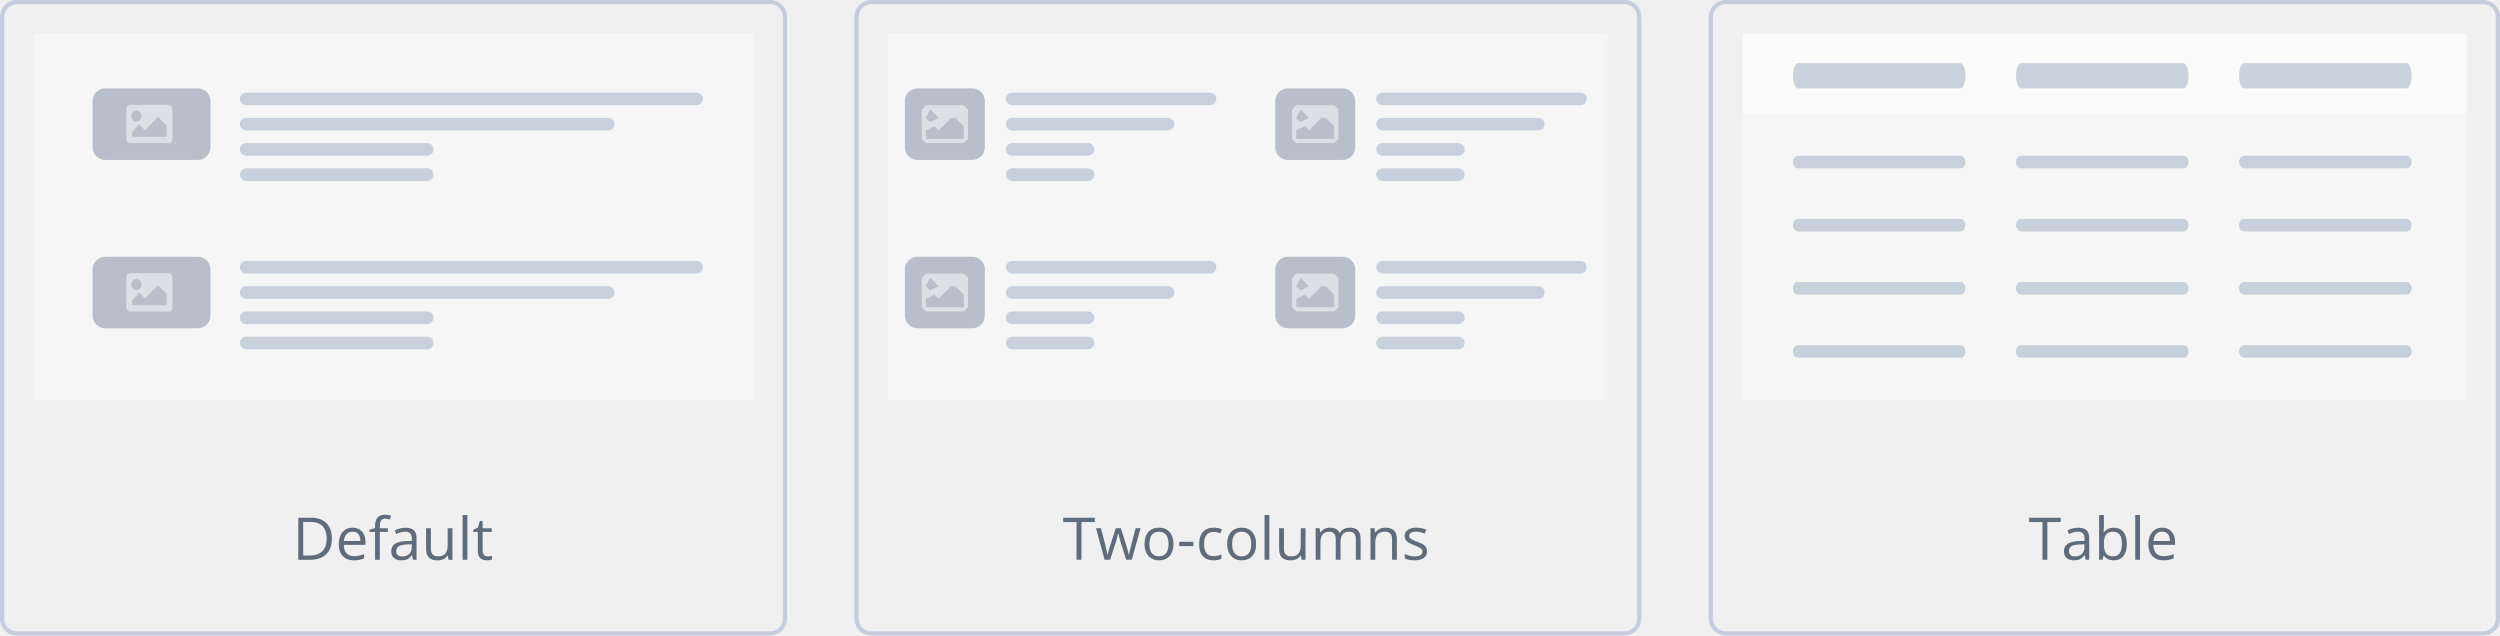
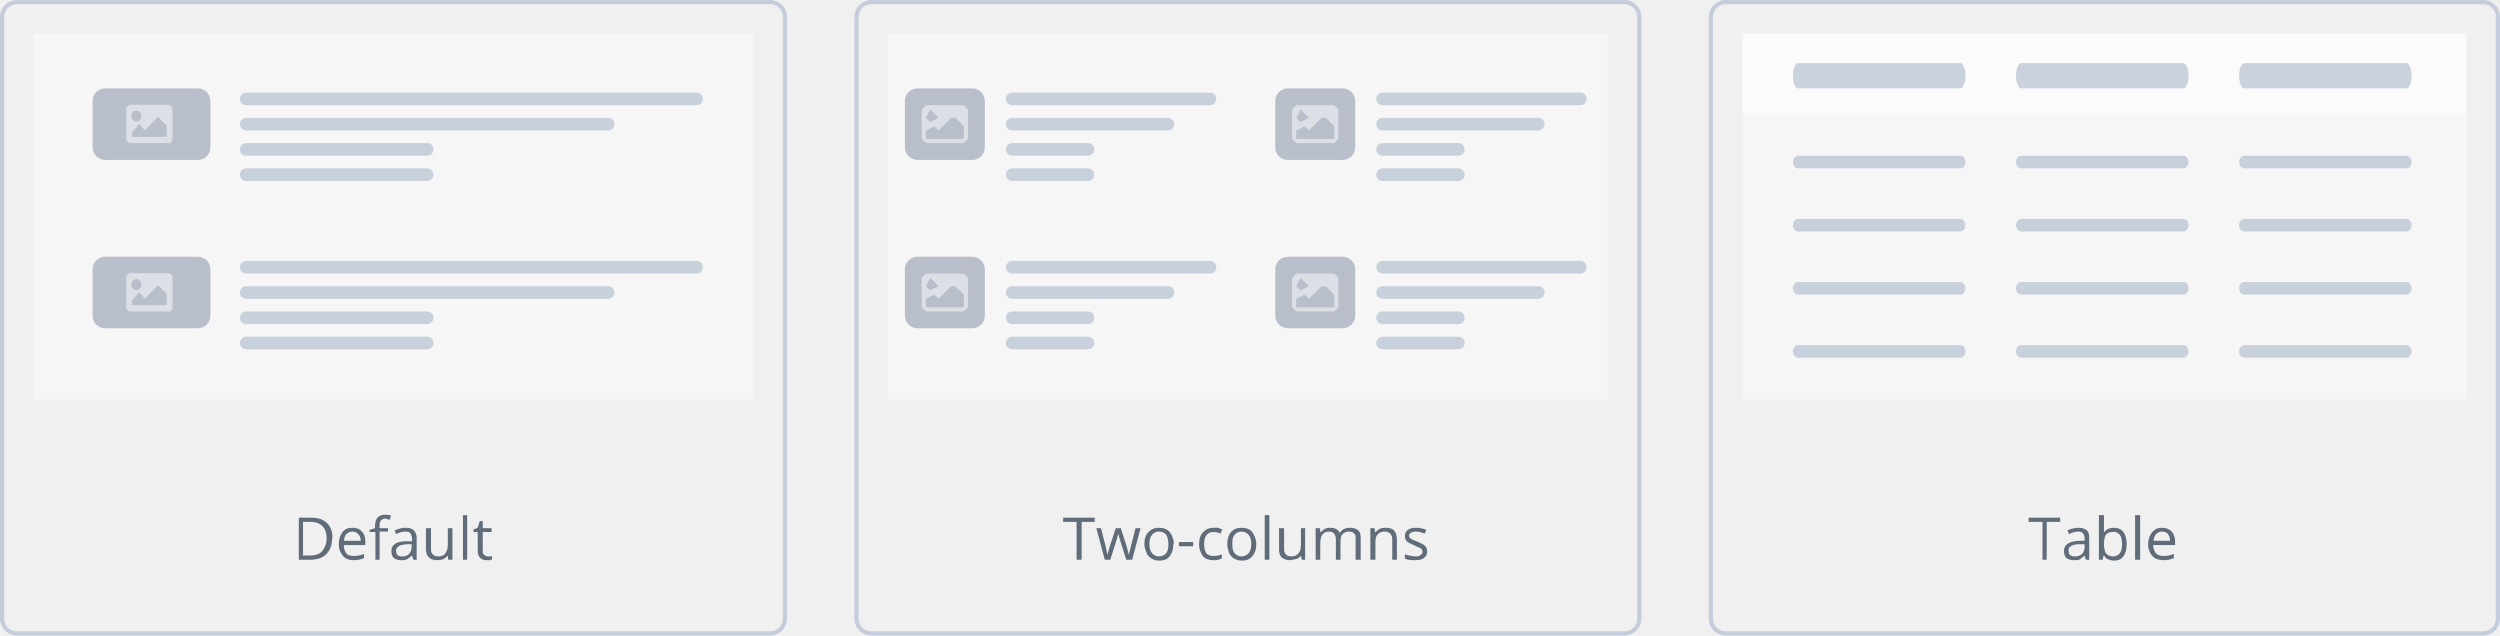
<svg xmlns="http://www.w3.org/2000/svg" xmlns:xlink="http://www.w3.org/1999/xlink" fill="none" viewBox="0 0 594 151">
+   <defs>
+     <path id="reuse-0" d="M0 0h171v87H0z" class="C" />
+   </defs>
  <style>.B{fill-opacity:.7}.C{fill:#fff}.D{fill:#b5c1d1}.E{fill:#9ea9b8}.F{opacity:.5}.G{fill-opacity:.4}.H{fill:#3c4b5d}.I{stroke:#c5ccdb}</style>
  <g clip-path="url(#A)">
-     <path d="M8 8H202V95H8V8Z" class="C G" />
+     <path d="M8 8h194v87H8V8Z" class="C G" />
    <path d="M47 21H25a3 3 0 0 0-3 3v11a3 3 0 0 0 3 3h22a3 3 0 0 0 3-3V24a3 3 0 0 0-3-3z" class="B E" />
-     <path d="M40 34h-9c-.5 0-1-.5-1-1.1V26c0-.6.5-1.1 1-1.1h9c.5 0 1 .5 1 1.1v7c0 .6-.5 1.1-1 1.1V34zm-7.6-7.7c-.7 0-1.2.6-1.2 1.3s.5 1.3 1.2 1.3 1.2-.6 1.2-1.3-.5-1.3-1.2-1.3zm-1 6.2h8.2v-2.6l-1.9-2a.2.2 0 0 0-.15-.068.2.2 0 0 0-.15.068l-3 3.1-1.1-1.3a.2.2 0 0 0-.2-.2.2.2 0 0 0-.2.2l-1.5 1.7v1.1z" class="C F" />
+     <path d="M40 34h-9c-.5 0-1-.5-1-1.1V26c0-.6.5-1.1 1-1.1h9c.5 0 1 .5 1 1.1v7c0 .6-.5 1.1-1 1.1V34zm-7.6-7.7c-.7 0-1.2.6-1.2 1.3s.5 1.3 1.2 1.3 1.2-.6 1.2-1.3-.5-1.3-1.2-1.3zm-1 6.2h8.2v-2.6l-1.9-2a.2.2 0 0 0-.2 0 .2.2 0 0 0-.1 0l-3 3.1-1.1-1.3a.2.2 0 0 0-.2-.2.2.2 0 0 0-.2.2l-1.5 1.7v1.1z" class="C F" />
    <g class="D B">
      <path d="M165.5 22h-107a1.5 1.5 0 1 0 0 3h107a1.5 1.5 0 1 0 0-3zm-21 6h-86a1.5 1.5 0 1 0 0 3h86a1.5 1.5 0 1 0 0-3z" />
      <use xlink:href="#C" />
      <path d="M101.5 40h-43a1.5 1.5 0 1 0 0 3h43a1.5 1.5 0 1 0 0-3z" />
    </g>
    <path d="M47 61H25a3 3 0 0 0-3 3v11a3 3 0 0 0 3 3h22a3 3 0 0 0 3-3V64a3 3 0 0 0-3-3z" class="B E" />
-     <path d="M40 74h-9c-.5 0-1-.5-1-1.1V66c0-.6.5-1.1 1-1.1h9c.5 0 1 .5 1 1.1v7c0 .6-.5 1.1-1 1.1V74zm-7.6-7.7c-.7 0-1.2.6-1.2 1.3s.5 1.3 1.2 1.3 1.2-.6 1.2-1.3-.5-1.3-1.2-1.3zm-1 6.2h8.2v-2.6l-1.9-2a.2.2 0 0 0-.15-.068.2.2 0 0 0-.15.068l-3 3.1-1.1-1.3a.2.2 0 0 0-.2-.2.2.2 0 0 0-.2.2l-1.5 1.7v1.1z" class="C F" />
-     <g class="D B">
-       <path d="M165.5 62h-107a1.5 1.5 0 1 0 0 3h107a1.5 1.5 0 1 0 0-3zm-21 6h-86a1.5 1.5 0 1 0 0 3h86a1.5 1.5 0 1 0 0-3zm-43 6h-43a1.5 1.5 0 1 0 0 3h43a1.5 1.5 0 1 0 0-3zm0 6h-43a1.5 1.5 0 1 0 0 3h43a1.5 1.5 0 1 0 0-3z" />
-     </g>
+     <path d="M40 74h-9c-.5 0-1-.5-1-1.1V66c0-.6.5-1.1 1-1.1h9c.5 0 1 .5 1 1.1v7c0 .6-.5 1.1-1 1.1V74zm-7.6-7.7c-.7 0-1.2.6-1.2 1.3s.5 1.3 1.2 1.3 1.2-.6 1.2-1.3-.5-1.3-1.2-1.3zm-1 6.2h8.2v-2.6l-1.9-2a.2.2 0 0 0-.2 0 .2.2 0 0 0-.1 0l-3 3.1-1.1-1.3a.2.2 0 0 0-.2-.2.2.2 0 0 0-.2.2l-1.5 1.7v1.1z" class="C F" />
+     <path d="M165.5 62h-107a1.5 1.5 0 1 0 0 3h107a1.5 1.5 0 1 0 0-3zm-21 6h-86a1.5 1.5 0 1 0 0 3h86a1.5 1.5 0 1 0 0-3zm-43 6h-43a1.5 1.5 0 1 0 0 3h43a1.5 1.5 0 1 0 0-3zm0 6h-43a1.5 1.5 0 1 0 0 3h43a1.5 1.5 0 1 0 0-3z" class="D B" />
  </g>
-   <path d="M78.852 127.91c0 1.65-.449 2.912-1.347 3.787s-2.181 1.306-3.862 1.306h-2.769v-9.994h3.063c1.554 0 2.762.431 3.623 1.292s1.292 2.064 1.292 3.609zm-1.231.041c0-1.303-.328-2.285-.984-2.946s-1.622-.991-2.912-.991h-1.689v7.984h1.415c1.385 0 2.427-.339 3.124-1.018s1.046-1.693 1.046-3.029zm6.46 5.189c-1.108 0-1.983-.338-2.625-1.012s-.957-1.611-.957-2.81c0-1.207.296-2.167.889-2.877s1.397-1.067 2.399-1.067c.939 0 1.682.31 2.228.93.547.615.82 1.428.82 2.44v.718h-5.161c.023.88.244 1.547.663 2.003s1.019.684 1.784.684c.807 0 1.604-.169 2.392-.506v1.011c-.401.174-.781.297-1.142.37s-.786.116-1.292.116zm-.308-6.816c-.602 0-1.082.196-1.442.588s-.565.934-.629 1.627h3.917c0-.715-.159-1.262-.478-1.64s-.775-.575-1.367-.575zm8.381.069h-1.907v6.61h-1.135v-6.61h-1.34v-.513l1.34-.41v-.417c0-1.841.804-2.762 2.413-2.762.397 0 .861.08 1.394.239l-.294.91c-.437-.142-.811-.212-1.121-.212-.428 0-.745.143-.95.43s-.308.739-.308 1.367v.486h1.907v.882zm5.975 6.61l-.226-1.066h-.055c-.374.469-.747.788-1.121.957s-.832.246-1.388.246c-.743 0-1.326-.192-1.75-.575s-.629-.927-.629-1.633c0-1.513 1.21-2.306 3.63-2.379l1.272-.041v-.465c0-.588-.128-1.021-.383-1.299s-.654-.424-1.21-.424c-.624 0-1.331.192-2.119.575l-.349-.869a5.37 5.37 0 0 1 1.21-.471c.442-.114.884-.171 1.326-.171.893 0 1.554.198 1.982.594s.649 1.033.649 1.908v5.113h-.841zm-2.564-.8c.706 0 1.26-.193 1.661-.581s.608-.93.608-1.627v-.677l-1.135.048c-.902.032-1.554.173-1.955.424s-.595.631-.595 1.155c0 .411.123.723.369.937s.599.321 1.046.321zm6.816-6.692v4.86c0 .611.139 1.067.417 1.367s.713.452 1.306.452c.783 0 1.355-.215 1.715-.643s.547-1.128.547-2.099v-3.937h1.135v7.492h-.937l-.164-1.005h-.061c-.233.369-.556.652-.971.848-.41.196-.879.294-1.408.294-.911 0-1.595-.217-2.051-.65-.451-.433-.677-1.125-.677-2.078v-4.901h1.149zm8.668 7.492h-1.135v-10.637h1.135v10.637zm4.826-.8c.201 0 .394-.013.581-.041l.444-.096v.869c-.123.059-.305.107-.546.143s-.452.062-.643.062c-1.449 0-2.174-.764-2.174-2.29v-4.457h-1.073v-.547l1.073-.472.479-1.6h.656v1.737h2.174v.882h-2.174v4.409c0 .451.107.797.321 1.039s.508.362.882.362z" opacity=".8" class="H" />
-   <rect x=".5" y=".5" width="186" height="150" rx="3.5" class="I" />
+   <path d="M78.9 128c0 1.6-.5 2.8-1.4 3.7s-2.2 1.3-3.9 1.3H71v-10h3c1.6 0 2.8.4 3.7 1.3s1.3 2 1.3 3.6zm-1.3 0c0-1.4-.3-2.3-1-3s-1.6-1-2.9-1H72v8h1.5c1.3 0 2.4-.3 3-1s1.1-1.7 1.1-3zm6.5 5.1c-1.1 0-2-.3-2.6-1s-1-1.6-1-2.8c0-1.2.3-2.1.9-2.9s1.4-1 2.4-1 1.7.3 2.2.9c.6.6.8 1.4.8 2.4v.8h-5.1c0 .8.2 1.5.6 2s1 .6 1.8.6a6 6 0 0 0 2.4-.5v1a5.7 5.7 0 0 1-2.4.5zm-.3-6.8c-.6 0-1.1.2-1.5.6s-.5 1-.6 1.6h4c0-.7-.2-1.2-.6-1.6s-.7-.6-1.3-.6zm8.4 0h-2v6.7h-1v-6.6h-1.4v-.5l1.3-.4v-.4c0-1.9.8-2.8 2.4-2.8.4 0 .9 0 1.4.2l-.3 1-1.1-.3c-.4 0-.7.2-1 .5s-.3.7-.3 1.3v.5h2v.9zm6 6.7-.3-1-1.2.9a3 3 0 0 1-1.4.2c-.7 0-1.3-.2-1.7-.5s-.6-1-.6-1.7c0-1.5 1.2-2.3 3.6-2.3h1.3v-.6c0-.5-.2-1-.4-1.3s-.7-.4-1.2-.4a5 5 0 0 0-2.2.6l-.3-.9a5.4 5.4 0 0 1 1.2-.4c.5-.2.9-.2 1.3-.2 1 0 1.6.2 2 .6s.7 1 .7 1.9v5.1H98zm-2.6-.8c.7 0 1.2-.2 1.6-.6s.6-1 .6-1.6v-.7h-1.1c-.9.1-1.6.2-2 .5s-.6.6-.6 1.1c0 .5.2.8.4 1s.6.3 1 .3zm6.8-6.7v4.9c0 .6.1 1 .4 1.3s.7.5 1.3.5c.8 0 1.4-.2 1.7-.7s.6-1 .6-2v-4h1.1v7.5h-1l-.1-1c-.3.4-.6.6-1 .8-.4.2-1 .3-1.4.3-1 0-1.6-.2-2-.6-.5-.4-.8-1.1-.8-2v-5h1.2zm8.6 7.5h-1v-10.6h1V133zm4.9-.8h.6l.4-.1v.8l-.5.2h-.7c-1.4 0-2.2-.7-2.2-2.3v-4.4h-1v-.6l1-.4.5-1.6h.7v1.7h2.1v.9h-2.1v4.4c0 .5 0 .8.3 1s.5.4.9.4z" class="H" opacity=".8" />
+   <rect width="186" height="150" x=".5" y=".5" class="I" rx="3.5" />
  <g clip-path="url(#B)">
-     <path d="M201 8H395V95H201V8Z" class="C G" />
+     <path d="M201 8h194v87H201V8Z" class="C G" />
    <path d="M231 61h-13a3 3 0 0 0-3 3v11a3 3 0 0 0 3 3h13a3 3 0 0 0 3-3V64a3 3 0 0 0-3-3z" class="B E" />
    <use xlink:href="#D" class="C F" />
    <g class="D B">
      <use xlink:href="#E" />
      <use xlink:href="#F" />
      <use xlink:href="#G" />
      <path d="M258.5 80h-18a1.5 1.5 0 1 0 0 3h18a1.5 1.5 0 1 0 0-3z" />
    </g>
    <path d="M319 61h-13a3 3 0 0 0-3 3v11a3 3 0 0 0 3 3h13a3 3 0 0 0 3-3V64a3 3 0 0 0-3-3z" class="B E" />
-     <path d="m317 74h-9l-1-1v-7l1-1h9l1 1v7l-1 1zm-8-8-1 2 1 1 2-1-2-2zm-1 7h9v-3l-2-2h-1l-3 3-1-1-2 1v2z" class="C F" />
-     <g class="D B">
-       <path d="M375.5 62h-47a1.5 1.5 0 1 0 0 3h47a1.5 1.5 0 1 0 0-3zm-10 6h-37a1.5 1.5 0 1 0 0 3h37a1.5 1.5 0 1 0 0-3zm-19 6h-18a1.5 1.5 0 1 0 0 3h18a1.5 1.5 0 1 0 0-3zm0 6h-18a1.5 1.5 0 1 0 0 3h18a1.5 1.5 0 1 0 0-3z" />
-     </g>
+     <path d="M317 74h-9l-1-1v-7l1-1h9l1 1v7l-1 1zm-8-8-1 2 1 1 2-1-2-2zm-1 7h9v-3l-2-2h-1l-3 3-1-1-2 1v2z" class="C F" />
+     <path d="M375.5 62h-47a1.5 1.5 0 1 0 0 3h47a1.5 1.5 0 1 0 0-3zm-10 6h-37a1.5 1.5 0 1 0 0 3h37a1.5 1.5 0 1 0 0-3zm-19 6h-18a1.5 1.5 0 1 0 0 3h18a1.5 1.5 0 1 0 0-3zm0 6h-18a1.5 1.5 0 1 0 0 3h18a1.5 1.5 0 1 0 0-3z" class="D B" />
    <path d="M231 21h-13a3 3 0 0 0-3 3v11a3 3 0 0 0 3 3h13a3 3 0 0 0 3-3V24a3 3 0 0 0-3-3z" class="B E" />
-     <path d="m229 34h-9l-1-1v-7l1-1h9l1 1v7l-1 1zm-8-8-1 2 1 1 2-1-2-2zm-1 7h9v-3l-2-2h-1l-3 3-1-1-2 1v2z" class="C F" />
-     <g class="D B">
-       <path d="M287.5 22h-47a1.5 1.5 0 1 0 0 3h47a1.5 1.5 0 1 0 0-3zm-10 6h-37a1.5 1.5 0 1 0 0 3h37a1.5 1.5 0 1 0 0-3zm-19 6h-18a1.5 1.5 0 1 0 0 3h18a1.5 1.5 0 1 0 0-3zm0 6h-18a1.5 1.5 0 1 0 0 3h18a1.5 1.5 0 1 0 0-3z" />
-     </g>
+     <path d="M229 34h-9l-1-1v-7l1-1h9l1 1v7l-1 1zm-8-8-1 2 1 1 2-1-2-2zm-1 7h9v-3l-2-2h-1l-3 3-1-1-2 1v2z" class="C F" />
+     <path d="M287.5 22h-47a1.5 1.5 0 1 0 0 3h47a1.5 1.5 0 1 0 0-3zm-10 6h-37a1.5 1.5 0 1 0 0 3h37a1.5 1.5 0 1 0 0-3zm-19 6h-18a1.5 1.5 0 1 0 0 3h18a1.5 1.5 0 1 0 0-3zm0 6h-18a1.5 1.5 0 1 0 0 3h18a1.5 1.5 0 1 0 0-3z" class="D B" />
    <path d="M319 21h-13a3 3 0 0 0-3 3v11a3 3 0 0 0 3 3h13a3 3 0 0 0 3-3V24a3 3 0 0 0-3-3z" class="B E" />
-     <path d="m317 34h-9l-1-1v-7l1-1h9l1 1v7l-1 1zm-8-8-1 2 1 1 2-1-2-2zm-1 7h9v-3l-2-2h-1l-3 3-1-1-2 1v2z" class="C F" />
-     <g class="D B">
-       <path d="M375.5 22h-47a1.5 1.5 0 1 0 0 3h47a1.5 1.5 0 1 0 0-3zm-10 6h-37a1.5 1.5 0 1 0 0 3h37a1.5 1.5 0 1 0 0-3zm-19 6h-18a1.5 1.5 0 1 0 0 3h18a1.5 1.5 0 1 0 0-3zm0 6h-18a1.5 1.5 0 1 0 0 3h18a1.5 1.5 0 1 0 0-3z" />
-     </g>
+     <path d="M317 34h-9l-1-1v-7l1-1h9l1 1v7l-1 1zm-8-8-1 2 1 1 2-1-2-2zm-1 7h9v-3l-2-2h-1l-3 3-1-1-2 1v2z" class="C F" />
+     <path d="M375.5 22h-47a1.5 1.5 0 1 0 0 3h47a1.5 1.5 0 1 0 0-3zm-10 6h-37a1.5 1.5 0 1 0 0 3h37a1.5 1.5 0 1 0 0-3zm-19 6h-18a1.5 1.5 0 1 0 0 3h18a1.5 1.5 0 1 0 0-3zm0 6h-18a1.5 1.5 0 1 0 0 3h18a1.5 1.5 0 1 0 0-3z" class="D B" />
  </g>
-   <path d="M256.95 133h-1.162v-8.962h-3.165v-1.032h7.492v1.032h-3.165V133zm10.623 0l-1.374-4.396c-.086-.268-.248-.879-.485-1.832h-.055l-.478 1.846-1.415 4.382h-1.313l-2.044-7.492h1.19l1.1 4.3.438 1.989h.054l.24-1.005.294-.984 1.374-4.3h1.23l1.34 4.3c.255.783.428 1.442.519 1.975h.055c.018-.164.066-.417.144-.759l1.428-5.516h1.176L268.92 133h-1.347zm11.245-3.753c0 1.221-.307 2.176-.922 2.864s-1.466 1.026-2.55 1.026c-.67 0-1.265-.158-1.784-.472s-.921-.766-1.204-1.353-.423-1.277-.423-2.065c0-1.221.305-2.171.916-2.851s1.458-1.025 2.543-1.025c1.048 0 1.879.349 2.495 1.046s.929 1.641.929 2.83zm-5.708 0c0 .957.192 1.686.575 2.188s.945.752 1.688.752 1.306-.249 1.689-.746.581-1.232.581-2.194c0-.952-.194-1.675-.581-2.167s-.951-.745-1.703-.745c-.742 0-1.303.244-1.681.731s-.568 1.215-.568 2.181zm7.076.52v-1.039h3.356v1.039h-3.356zm8.134 3.37c-1.084 0-1.925-.333-2.522-.998s-.889-1.616-.889-2.837c0-1.253.301-2.222.903-2.906s1.467-1.025 2.584-1.025a5.15 5.15 0 0 1 1.08.116c.36.078.642.169.847.274l-.348.964a4.94 4.94 0 0 0-.821-.246c-.296-.069-.558-.103-.786-.103-1.522 0-2.283.971-2.283 2.912 0 .921.185 1.627.554 2.119s.925.739 1.654.739c.624 0 1.265-.135 1.921-.404v1.005c-.501.26-1.133.39-1.894.39zm10.145-3.89c0 1.221-.308 2.176-.923 2.864s-1.465 1.026-2.55 1.026c-.67 0-1.264-.158-1.784-.472s-.921-.766-1.203-1.353-.424-1.277-.424-2.065c0-1.221.305-2.171.916-2.851s1.458-1.025 2.543-1.025c1.048 0 1.88.349 2.495 1.046s.93 1.641.93 2.83zm-5.708 0c0 .957.191 1.686.574 2.188s.946.752 1.689.752 1.305-.249 1.688-.746.581-1.232.581-2.194c0-.952-.194-1.675-.581-2.167s-.95-.745-1.702-.745c-.743 0-1.304.244-1.682.731s-.567 1.215-.567 2.181zm8.839 3.753h-1.135v-10.637h1.135V133zm3.472-7.492v4.86c0 .611.139 1.067.417 1.367s.714.452 1.306.452c.784 0 1.356-.215 1.716-.643s.547-1.128.547-2.099v-3.937h1.134V133h-.936l-.164-1.005h-.062a2.26 2.26 0 0 1-.97.848c-.41.196-.88.294-1.409.294-.911 0-1.595-.217-2.05-.65s-.677-1.125-.677-2.078v-4.901h1.148zM322.151 133v-4.874c0-.597-.127-1.044-.382-1.34s-.652-.451-1.19-.451c-.706 0-1.228.203-1.565.608s-.506 1.03-.506 1.873V133h-1.135v-4.874c0-.597-.128-1.044-.383-1.34s-.654-.451-1.196-.451c-.711 0-1.233.214-1.565.643-.329.423-.493 1.121-.493 2.091V133h-1.134v-7.492h.922l.185 1.025h.055c.214-.364.515-.649.902-.854s.829-.308 1.313-.308c1.171 0 1.936.424 2.296 1.272h.055c.223-.392.547-.702.971-.93s.907-.342 1.449-.342c.848 0 1.481.219 1.9.656s.636 1.128.636 2.085V133h-1.135zm8.607 0v-4.847c0-.61-.139-1.066-.417-1.367s-.713-.451-1.306-.451c-.784 0-1.358.212-1.723.636s-.546 1.123-.546 2.098V133h-1.135v-7.492h.923l.184 1.025h.055c.232-.369.558-.654.978-.854s.886-.308 1.401-.308c.902 0 1.581.219 2.037.656s.684 1.128.684 2.085V133h-1.135zm8.305-2.044c0 .697-.259 1.235-.779 1.613s-1.249.568-2.187.568c-.994 0-1.769-.158-2.325-.472v-1.053a5.62 5.62 0 0 0 1.156.431c.414.105.813.157 1.196.157.592 0 1.048-.093 1.367-.28s.479-.481.479-.868c0-.292-.128-.54-.383-.745s-.743-.456-1.477-.739c-.697-.259-1.194-.485-1.49-.676-.292-.196-.51-.417-.656-.663a1.75 1.75 0 0 1-.212-.882 1.67 1.67 0 0 1 .745-1.443c.497-.355 1.178-.533 2.044-.533a5.98 5.98 0 0 1 2.365.492l-.403.923c-.752-.31-1.433-.465-2.044-.465-.538 0-.943.085-1.217.253s-.41.401-.41.697c0 .201.05.372.15.513.105.141.272.276.499.404s.666.312 1.313.553c.889.324 1.488.65 1.798.978s.471.74.471 1.237z" opacity=".8" class="H" />
-   <rect x="203.5" y=".5" width="186" height="150" rx="3.5" class="I" />
+   <path d="M257 133h-1.2v-9h-3.2v-1h7.5v1H257v9zm10.6 0-1.4-4.4-.5-1.8-.5 1.8-1.4 4.4h-1.3l-2-7.5h1.1l1.1 4.3.4 2 .3-1 .3-1 1.4-4.3h1.2l1.4 4.3.5 2 .2-.8 1.4-5.5h1.2l-2 7.5h-1.4zm11.2-3.8c0 1.3-.3 2.2-.9 3s-1.5 1-2.6 1c-.6 0-1.2-.2-1.7-.5s-1-.8-1.2-1.4-.5-1.3-.5-2c0-1.3.3-2.2 1-2.9s1.4-1 2.5-1c1 0 1.9.3 2.5 1s1 1.7 1 2.8zm-5.7 0c0 1 .2 1.7.6 2.2s1 .8 1.7.8 1.3-.3 1.7-.8.5-1.2.5-2.2c0-.9-.2-1.6-.5-2.1s-1-.8-1.7-.8c-.8 0-1.3.3-1.7.8s-.6 1.2-.6 2.1zm7 .6v-1h3.4v1h-3.3zm8.2 3.3c-1 0-2-.3-2.5-1s-.9-1.6-.9-2.8c0-1.3.3-2.2 1-2.9s1.4-1 2.5-1a5.2 5.2 0 0 1 1 0l1 .4-.4 1a5 5 0 0 0-.8-.3l-.8-.1c-1.6 0-2.3 1-2.3 2.9 0 1 .2 1.6.5 2.1s1 .7 1.7.7a5 5 0 0 0 2-.4v1a4 4 0 0 1-2 .4zm10.2-3.9c0 1.3-.3 2.2-1 3s-1.4 1-2.5 1c-.7 0-1.3-.2-1.8-.5s-1-.8-1.2-1.4-.4-1.3-.4-2c0-1.3.3-2.2.9-2.9s1.5-1 2.5-1 2 .3 2.5 1 1 1.7 1 2.8zm-5.7 0c0 1 .1 1.7.5 2.2s1 .8 1.7.8 1.3-.3 1.7-.8.6-1.2.6-2.2c0-.9-.2-1.6-.6-2.1s-1-.8-1.7-.8-1.3.3-1.7.8-.5 1.2-.5 2.1zm8.8 3.8h-1.1v-10.6h1.1V133zm3.5-7.5v4.9c0 .6.1 1 .4 1.3s.7.5 1.3.5c.8 0 1.3-.2 1.7-.7s.6-1 .6-2v-4h1v7.5h-.8l-.2-1a2.3 2.3 0 0 1-1 .8l-1.5.3c-.9 0-1.5-.2-2-.6s-.7-1.1-.7-2v-5h1.2zm17 7.5v-4.9c0-.6 0-1-.3-1.3s-.7-.5-1.2-.5c-.7 0-1.2.2-1.6.6s-.5 1-.5 2v4.1h-1.1v-4.9c0-.6-.2-1-.4-1.3s-.7-.5-1.2-.5c-.7 0-1.2.2-1.6.7-.3.4-.5 1.1-.5 2v4h-1.1v-7.5h1l.1 1 1-.8c.4-.2.8-.3 1.3-.3 1.2 0 2 .4 2.3 1.2.3-.3.6-.7 1-.9s1-.3 1.5-.3c.8 0 1.4.2 1.9.6s.6 1.2.6 2.1v4.9h-1.1zm8.7 0v-4.8c0-.7-.2-1.1-.5-1.4s-.7-.5-1.3-.5c-.7 0-1.3.2-1.7.7s-.5 1-.5 2v4h-1.2v-7.5h1l.1 1 1-.8c.4-.2 1-.3 1.5-.3.9 0 1.6.2 2 .6s.7 1.2.7 2.1v4.9h-1.1zm8.3-2c0 .7-.3 1.2-.8 1.6s-1.3.5-2.2.5c-1 0-1.8-.1-2.3-.4v-1a5.6 5.6 0 0 0 1.1.3l1.2.2c.6 0 1 0 1.4-.3s.5-.5.5-.8c0-.3-.2-.6-.4-.8l-1.5-.7-1.5-.7c-.3-.2-.5-.4-.6-.7a1.8 1.8 0 0 1-.2-.9 1.7 1.7 0 0 1 .7-1.4c.5-.4 1.2-.5 2-.5a6 6 0 0 1 2.4.5l-.4.9c-.7-.3-1.4-.5-2-.5-.6 0-1 .1-1.3.3s-.4.4-.4.7c0 .2 0 .3.2.5l.5.4 1.3.5c.9.4 1.5.7 1.8 1s.5.8.5 1.3z" class="H" opacity=".8" />
+   <rect width="186" height="150" x="203.5" y=".5" class="I" rx="3.5" />
  <g class="C">
    <path d="M414 8h172v87H414z" class="G" />
    <path fill-opacity=".6" d="M414 8h172v19H414z" />
  </g>
  <g class="D B">
    <use xlink:href="#H" />
    <use xlink:href="#H" x="53" />
    <use xlink:href="#H" x="106" />
    <use xlink:href="#I" />
    <use xlink:href="#I" x="53" />
    <use xlink:href="#I" x="106" />
    <use xlink:href="#I" y="15" />
    <use xlink:href="#I" x="53" y="15" />
    <use xlink:href="#I" x="106" y="15" />
    <use xlink:href="#I" y="30" />
    <use xlink:href="#I" x="53" y="30" />
    <use xlink:href="#I" x="106" y="30" />
    <use xlink:href="#I" y="45" />
    <use xlink:href="#I" x="53" y="45" />
    <use xlink:href="#I" x="106" y="45" />
  </g>
-   <path d="M486.45 133h-1.162v-8.962h-3.165v-1.032h7.492v1.032h-3.165V133zm9.112 0l-.225-1.066h-.055c-.373.469-.747.788-1.121.957s-.832.246-1.388.246c-.742 0-1.326-.192-1.75-.575s-.628-.927-.628-1.633c0-1.513 1.209-2.306 3.629-2.379l1.272-.041v-.465c0-.588-.128-1.021-.383-1.299s-.654-.424-1.21-.424c-.624 0-1.331.192-2.119.575l-.349-.869a5.38 5.38 0 0 1 1.21-.471 5.29 5.29 0 0 1 1.326-.171c.894 0 1.555.198 1.983.594s.649 1.033.649 1.908V133h-.841zm-2.563-.8c.706 0 1.26-.193 1.661-.581s.609-.93.609-1.627v-.677l-1.135.048c-.903.032-1.554.173-1.955.424s-.595.631-.595 1.155c0 .411.123.723.369.937s.599.321 1.046.321zm9.235-6.815c.985 0 1.748.337 2.29 1.011s.821 1.621.821 2.851-.276 2.188-.827 2.871-1.308 1.019-2.284 1.019c-.487 0-.934-.089-1.339-.267s-.739-.46-1.012-.834h-.082l-.239.964h-.814v-10.637h1.135v2.584l-.055 1.559h.055c.528-.748 1.312-1.121 2.351-1.121zm-.164.95c-.774 0-1.333.223-1.674.67-.342.442-.513 1.189-.513 2.242s.175 1.807.526 2.263c.351.451.914.677 1.689.677.697 0 1.216-.253 1.558-.759s.513-1.242.513-2.195c0-.975-.171-1.702-.513-2.18s-.87-.718-1.586-.718zm6.399 6.665h-1.135v-10.637h1.135V133zm5.571.137c-1.107 0-1.982-.338-2.625-1.012-.638-.674-.957-1.611-.957-2.81 0-1.207.296-2.167.889-2.877s1.396-1.067 2.399-1.067c.939 0 1.682.31 2.229.93.546.615.82 1.428.82 2.44v.718h-5.161c.023.88.244 1.547.663 2.003.424.456 1.018.684 1.784.684.807 0 1.604-.169 2.393-.506v1.011a5.76 5.76 0 0 1-1.142.37c-.355.077-.786.116-1.292.116zm-.308-6.816c-.601 0-1.082.196-1.442.588s-.565.934-.629 1.627h3.917c0-.715-.159-1.262-.478-1.64s-.775-.575-1.368-.575z" opacity=".8" class="H" />
-   <rect x="406.5" y=".5" width="187" height="150" rx="3.5" class="I" />
+   <path d="M486.4 133h-1.1v-9H482v-1h7.5v1h-3.2v9zm9.2 0-.3-1-1.1.9c-.3.2-.9.2-1.4.2-.8 0-1.4-.2-1.8-.5s-.6-1-.6-1.7c0-1.5 1.2-2.3 3.6-2.4h1.3v-.5c0-.5-.1-1-.4-1.3s-.6-.4-1.2-.4a5 5 0 0 0-2.1.6l-.4-.9a5.4 5.4 0 0 1 1.2-.4 5.3 5.3 0 0 1 1.4-.2c.9 0 1.5.2 2 .6s.6 1 .6 1.9v5.1h-.8zm-2.6-.8c.7 0 1.3-.2 1.7-.6s.6-1 .6-1.6v-.7H494c-.9 0-1.5.2-2 .5s-.5.6-.5 1.1c0 .5.1.8.4 1s.6.3 1 .3zm9.2-6.8c1 0 1.8.3 2.3 1s.8 1.6.8 2.8-.2 2.2-.8 3-1.3 1-2.3 1c-.5 0-.9-.2-1.3-.3s-.7-.5-1-.9h-.1l-.2 1h-.9v-10.6h1.2v4.1c.5-.7 1.3-1.1 2.3-1.1zm-.1 1c-.8 0-1.4.2-1.7.6-.3.4-.5 1.2-.5 2.2s.2 1.9.5 2.3c.4.5 1 .7 1.7.7s1.2-.3 1.6-.8.5-1.2.5-2.2c0-1-.2-1.7-.5-2.1s-1-.8-1.6-.8zm6.4 6.6h-1.2v-10.6h1.2V133zm5.5.1c-1 0-2-.3-2.6-1a4 4 0 0 1-1-2.8c0-1.2.4-2.2 1-2.9s1.3-1 2.3-1c1 0 1.7.3 2.3.9.5.6.8 1.4.8 2.4v.8h-5.2c0 .8.3 1.5.7 2 .4.4 1 .6 1.8.6a6 6 0 0 0 2.4-.5v1a5.8 5.8 0 0 1-1.2.4l-1.3.1zm-.3-6.8c-.6 0-1 .2-1.4.6s-.6 1-.6 1.6h3.9c0-.7-.2-1.2-.5-1.6s-.8-.6-1.4-.6z" class="H" opacity=".8" />
+   <rect width="187" height="150" x="406.5" y=".5" class="I" rx="3.5" />
  <defs>
-     <clipPath id="A">
-       <path transform="translate(8 8)" d="M0 0h171v87H0z" class="C" />
-     </clipPath>
-     <clipPath id="B">
-       <path transform="translate(211 8)" d="M0 0h171v87H0z" class="C" />
-     </clipPath>
    <path id="C" d="M101.5 34h-43a1.5 1.5 0 1 0 0 3h43a1.5 1.5 0 1 0 0-3z" />
-     <path id="D" d="m229 74h-9l-1-1v-7l1-1h9l1 1v7l-1 1zm-8-8-1 2 1 1 2-1-2-2zm-1 7h9v-3l-2-2h-1l-3 3-1-1-2 1v2z" />
+     <path id="D" d="M229 74h-9l-1-1v-7l1-1h9l1 1v7l-1 1zm-8-8-1 2 1 1 2-1-2-2zm-1 7h9v-3l-2-2h-1l-3 3-1-1-2 1v2z" />
    <path id="E" d="M287.5 62h-47a1.5 1.5 0 1 0 0 3h47a1.5 1.5 0 1 0 0-3z" />
    <path id="F" d="M277.5 68h-37a1.5 1.5 0 1 0 0 3h37a1.5 1.5 0 1 0 0-3z" />
    <path id="G" d="M258.5 74h-18a1.5 1.5 0 1 0 0 3h18a1.5 1.5 0 1 0 0-3z" />
-     <path id="H" d="M465.77 15h-38.54c-.679 0-1.23 1.343-1.23 3s.551 3 1.23 3h38.54c.679 0 1.23-1.343 1.23-3s-.551-3-1.23-3z" />
-     <path id="I" d="M465.77 37h-38.54c-.679 0-1.23.672-1.23 1.5s.551 1.5 1.23 1.5h38.54c.679 0 1.23-.672 1.23-1.5s-.551-1.5-1.23-1.5z" />
+     <path id="H" d="M465.8 15h-38.6c-.6 0-1.2 1.3-1.2 3s.6 3 1.2 3h38.6c.6 0 1.2-1.3 1.2-3s-.6-3-1.2-3z" />
+     <path id="I" d="M465.8 37h-38.6c-.6 0-1.2.7-1.2 1.5s.6 1.5 1.2 1.5h38.6c.6 0 1.2-.7 1.2-1.5s-.6-1.5-1.2-1.5z" />
+     <clipPath id="A">
+       <use xlink:href="#reuse-0" class="C" transform="translate(8 8)" />
+     </clipPath>
+     <clipPath id="B">
+       <use xlink:href="#reuse-0" class="C" transform="translate(211 8)" />
+     </clipPath>
  </defs>
</svg>
